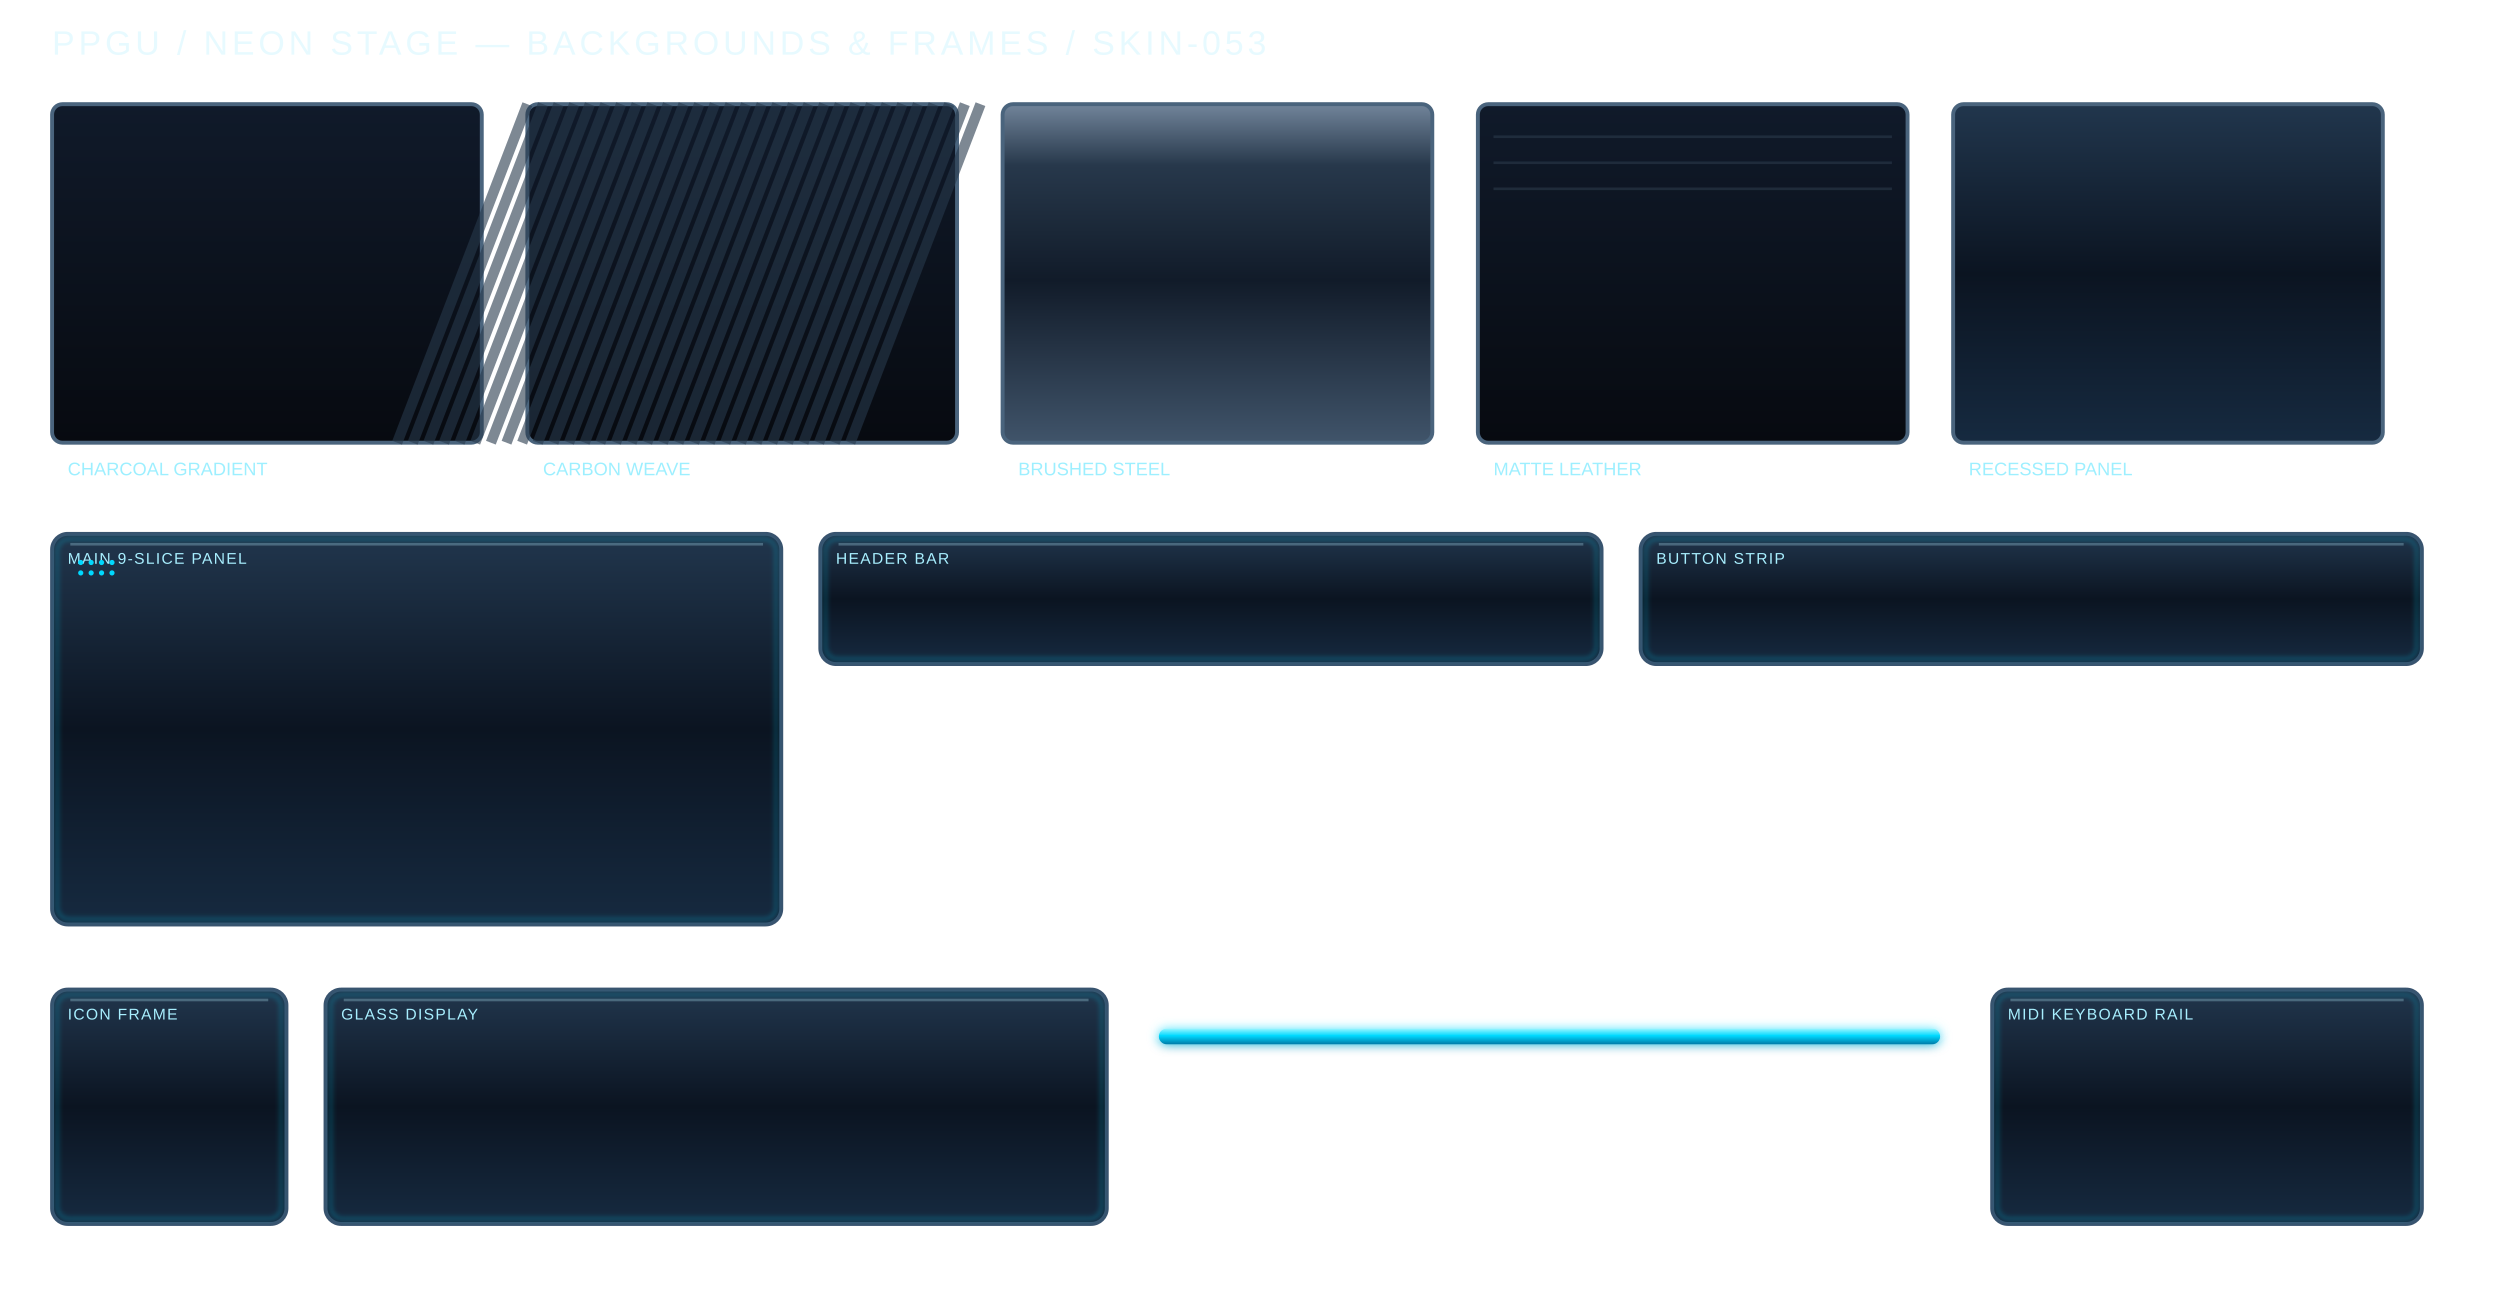
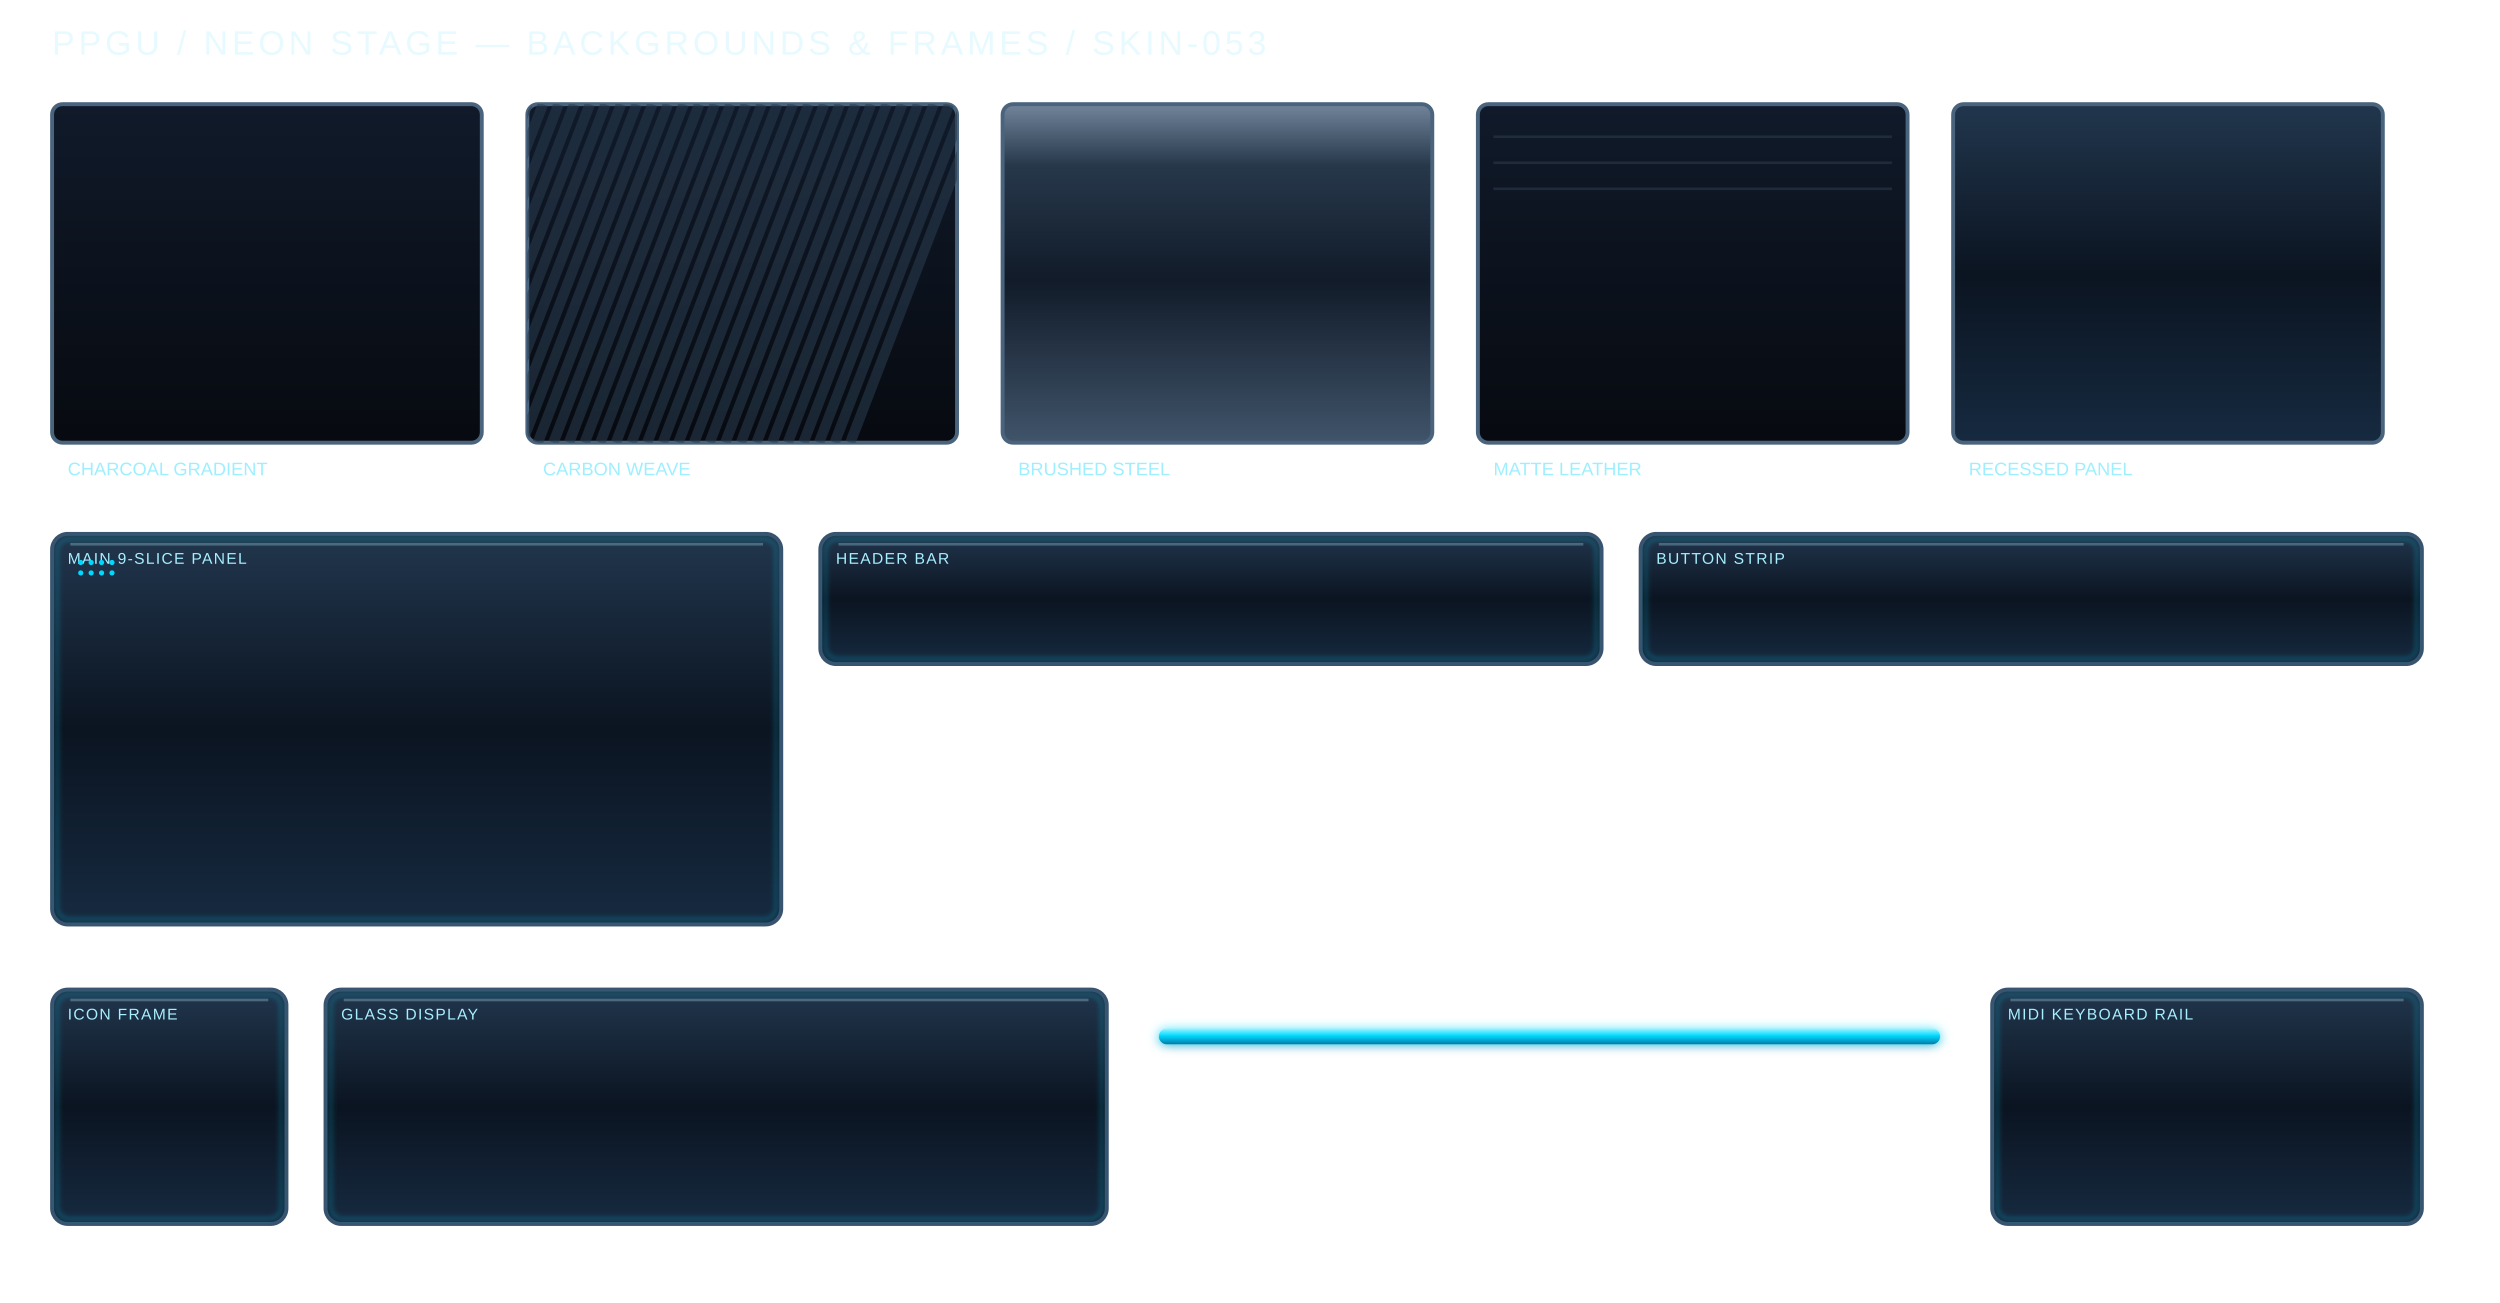
<svg xmlns="http://www.w3.org/2000/svg" width="1920" height="1000" viewBox="0 0 1920 1000">
  <defs>
    <linearGradient id="bg" x2="0" y2="1">
      <stop stop-color="#101a2a" />
      <stop offset="1" stop-color="#070a10" />
    </linearGradient>
    <linearGradient id="metal" x2="0" y2="1">
      <stop stop-color="#71849a" />
      <stop offset=".18" stop-color="#27384b" />
      <stop offset=".52" stop-color="#111b29" />
      <stop offset="1" stop-color="#40546a" />
    </linearGradient>
    <linearGradient id="glass" x2="0" y2="1">
      <stop stop-color="#21364d" />
      <stop offset=".5" stop-color="#0b1421" />
      <stop offset="1" stop-color="#162a40" />
    </linearGradient>
    <linearGradient id="cyan" x2="0" y2="1">
      <stop stop-color="#9af5ff" />
      <stop offset=".45" stop-color="#00d9ff" />
      <stop offset="1" stop-color="#007ba8" />
    </linearGradient>
    <filter id="glow" x="-80%" y="-80%" width="260%" height="260%">
      <feGaussianBlur stdDeviation="4" result="b" />
      <feMerge>
        <feMergeNode in="b" />
        <feMergeNode in="SourceGraphic" />
      </feMerge>
    </filter>
    <filter id="soft" x="-50%" y="-50%" width="200%" height="200%">
      <feGaussianBlur stdDeviation="2" />
    </filter>
+     <clipPath id="weaveClip">
+       <rect x="405" y="80" width="330" height="260" rx="8" />
+     </clipPath>
  </defs>
  <text x="40" y="42" fill="#e7faff" font-size="26" font-family="Arial" letter-spacing="3">PPGU / NEON STAGE — BACKGROUNDS &amp; FRAMES / SKIN-053</text>
  <g>
    <rect x="40" y="80" width="330" height="260" rx="8" fill="url(#bg)" stroke="#4a647d" stroke-width="3" />
    <text x="52" y="365" fill="#9defff" font-size="14" font-family="Arial">CHARCOAL GRADIENT</text>
  </g>
  <g>
    <rect x="405" y="80" width="330" height="260" rx="8" fill="url(#bg)" stroke="#4a647d" stroke-width="3" />
-     <path d="M405 80l-100 260M417 80l-100 260" stroke="#26384b" stroke-width="8" opacity=".6" />
-     <path d="M429 80l-100 260M441 80l-100 260" stroke="#26384b" stroke-width="8" opacity=".6" />
-     <path d="M453 80l-100 260M465 80l-100 260" stroke="#26384b" stroke-width="8" opacity=".6" />
-     <path d="M477 80l-100 260M489 80l-100 260" stroke="#26384b" stroke-width="8" opacity=".6" />
-     <path d="M501 80l-100 260M513 80l-100 260" stroke="#26384b" stroke-width="8" opacity=".6" />
-     <path d="M525 80l-100 260M537 80l-100 260" stroke="#26384b" stroke-width="8" opacity=".6" />
-     <path d="M549 80l-100 260M561 80l-100 260" stroke="#26384b" stroke-width="8" opacity=".6" />
-     <path d="M573 80l-100 260M585 80l-100 260" stroke="#26384b" stroke-width="8" opacity=".6" />
-     <path d="M597 80l-100 260M609 80l-100 260" stroke="#26384b" stroke-width="8" opacity=".6" />
-     <path d="M621 80l-100 260M633 80l-100 260" stroke="#26384b" stroke-width="8" opacity=".6" />
-     <path d="M645 80l-100 260M657 80l-100 260" stroke="#26384b" stroke-width="8" opacity=".6" />
-     <path d="M669 80l-100 260M681 80l-100 260" stroke="#26384b" stroke-width="8" opacity=".6" />
-     <path d="M693 80l-100 260M705 80l-100 260" stroke="#26384b" stroke-width="8" opacity=".6" />
-     <path d="M717 80l-100 260M729 80l-100 260" stroke="#26384b" stroke-width="8" opacity=".6" />
-     <path d="M741 80l-100 260M753 80l-100 260" stroke="#26384b" stroke-width="8" opacity=".6" />
+     <g clip-path="url(#weaveClip)">
+       <path d="M405 80l-100 260M417 80l-100 260" stroke="#26384b" stroke-width="8" opacity=".6" />
+       <path d="M429 80l-100 260M441 80l-100 260" stroke="#26384b" stroke-width="8" opacity=".6" />
+       <path d="M453 80l-100 260M465 80l-100 260" stroke="#26384b" stroke-width="8" opacity=".6" />
+       <path d="M477 80l-100 260M489 80l-100 260" stroke="#26384b" stroke-width="8" opacity=".6" />
+       <path d="M501 80l-100 260M513 80l-100 260" stroke="#26384b" stroke-width="8" opacity=".6" />
+       <path d="M525 80l-100 260M537 80l-100 260" stroke="#26384b" stroke-width="8" opacity=".6" />
+       <path d="M549 80l-100 260M561 80l-100 260" stroke="#26384b" stroke-width="8" opacity=".6" />
+       <path d="M573 80l-100 260M585 80l-100 260" stroke="#26384b" stroke-width="8" opacity=".6" />
+       <path d="M597 80l-100 260M609 80l-100 260" stroke="#26384b" stroke-width="8" opacity=".6" />
+       <path d="M621 80l-100 260M633 80l-100 260" stroke="#26384b" stroke-width="8" opacity=".6" />
+       <path d="M645 80l-100 260M657 80l-100 260" stroke="#26384b" stroke-width="8" opacity=".6" />
+       <path d="M669 80l-100 260M681 80l-100 260" stroke="#26384b" stroke-width="8" opacity=".6" />
+       <path d="M693 80l-100 260M705 80l-100 260" stroke="#26384b" stroke-width="8" opacity=".6" />
+       <path d="M717 80l-100 260M729 80l-100 260" stroke="#26384b" stroke-width="8" opacity=".6" />
+       <path d="M741 80l-100 260M753 80l-100 260" stroke="#26384b" stroke-width="8" opacity=".6" />
+     </g>
    <text x="417" y="365" fill="#9defff" font-size="14" font-family="Arial">CARBON WEAVE</text>
  </g>
  <g>
    <rect x="770" y="80" width="330" height="260" rx="8" fill="url(#metal)" stroke="#4a647d" stroke-width="3" />
    <text x="782" y="365" fill="#9defff" font-size="14" font-family="Arial">BRUSHED STEEL</text>
  </g>
  <g>
    <rect x="1135" y="80" width="330" height="260" rx="8" fill="url(#bg)" stroke="#4a647d" stroke-width="3" />
    <path d="M1147 105h306M1147 125h306M1147 145h306" stroke="#293849" stroke-width="2" opacity=".6" />
    <text x="1147" y="365" fill="#9defff" font-size="14" font-family="Arial">MATTE LEATHER</text>
  </g>
  <g>
    <rect x="1500" y="80" width="330" height="260" rx="8" fill="url(#glass)" stroke="#4a647d" stroke-width="3" />
    <text x="1512" y="365" fill="#9defff" font-size="14" font-family="Arial">RECESSED PANEL</text>
  </g>
  <g>
    <rect x="40" y="410" width="560" height="300" rx="12" fill="url(#glass)" stroke="#38536e" stroke-width="3" />
    <rect x="44" y="414" width="552" height="292" rx="9" fill="none" stroke="#00d9ff" stroke-opacity=".65" filter="url(#soft)" />
    <path d="M54 418H586" stroke="#bcefff" stroke-opacity=".28" stroke-width="2" />
    <text x="52" y="433" fill="#a8efff" font-family="Arial" font-size="12" letter-spacing="1">MAIN 9-SLICE PANEL</text>
  </g>
  <g>
    <rect x="630" y="410" width="600" height="100" rx="12" fill="url(#glass)" stroke="#38536e" stroke-width="3" />
    <rect x="634" y="414" width="592" height="92" rx="9" fill="none" stroke="#00d9ff" stroke-opacity=".65" filter="url(#soft)" />
    <path d="M644 418H1216" stroke="#bcefff" stroke-opacity=".28" stroke-width="2" />
    <text x="642" y="433" fill="#a8efff" font-family="Arial" font-size="12" letter-spacing="1">HEADER BAR</text>
  </g>
  <g>
    <rect x="1260" y="410" width="600" height="100" rx="12" fill="url(#glass)" stroke="#38536e" stroke-width="3" />
    <rect x="1264" y="414" width="592" height="92" rx="9" fill="none" stroke="#00d9ff" stroke-opacity=".65" filter="url(#soft)" />
    <path d="M1274 418H1846" stroke="#bcefff" stroke-opacity=".28" stroke-width="2" />
    <text x="1272" y="433" fill="#a8efff" font-family="Arial" font-size="12" letter-spacing="1">BUTTON STRIP</text>
  </g>
  <g>
    <rect x="40" y="760" width="180" height="180" rx="12" fill="url(#glass)" stroke="#38536e" stroke-width="3" />
    <rect x="44" y="764" width="172" height="172" rx="9" fill="none" stroke="#00d9ff" stroke-opacity=".65" filter="url(#soft)" />
    <path d="M54 768H206" stroke="#bcefff" stroke-opacity=".28" stroke-width="2" />
    <text x="52" y="783" fill="#a8efff" font-family="Arial" font-size="12" letter-spacing="1">ICON FRAME</text>
  </g>
  <g>
    <rect x="250" y="760" width="600" height="180" rx="12" fill="url(#glass)" stroke="#38536e" stroke-width="3" />
    <rect x="254" y="764" width="592" height="172" rx="9" fill="none" stroke="#00d9ff" stroke-opacity=".65" filter="url(#soft)" />
    <path d="M264 768H836" stroke="#bcefff" stroke-opacity=".28" stroke-width="2" />
    <text x="262" y="783" fill="#a8efff" font-family="Arial" font-size="12" letter-spacing="1">GLASS DISPLAY</text>
  </g>
  <rect x="890" y="790" width="600" height="12" rx="6" fill="url(#cyan)" filter="url(#glow)" />
  <g>
    <rect x="1530" y="760" width="330" height="180" rx="12" fill="url(#glass)" stroke="#38536e" stroke-width="3" />
    <rect x="1534" y="764" width="322" height="172" rx="9" fill="none" stroke="#00d9ff" stroke-opacity=".65" filter="url(#soft)" />
    <path d="M1544 768H1846" stroke="#bcefff" stroke-opacity=".28" stroke-width="2" />
    <text x="1542" y="783" fill="#a8efff" font-family="Arial" font-size="12" letter-spacing="1">MIDI KEYBOARD RAIL</text>
  </g>
  <g fill="#00d9ff">
    <circle cx="62" cy="432" r="2" />
    <circle cx="70" cy="432" r="2" />
    <circle cx="78" cy="432" r="2" />
    <circle cx="86" cy="432" r="2" />
    <circle cx="62" cy="440" r="2" />
    <circle cx="70" cy="440" r="2" />
    <circle cx="78" cy="440" r="2" />
    <circle cx="86" cy="440" r="2" />
  </g>
</svg>
